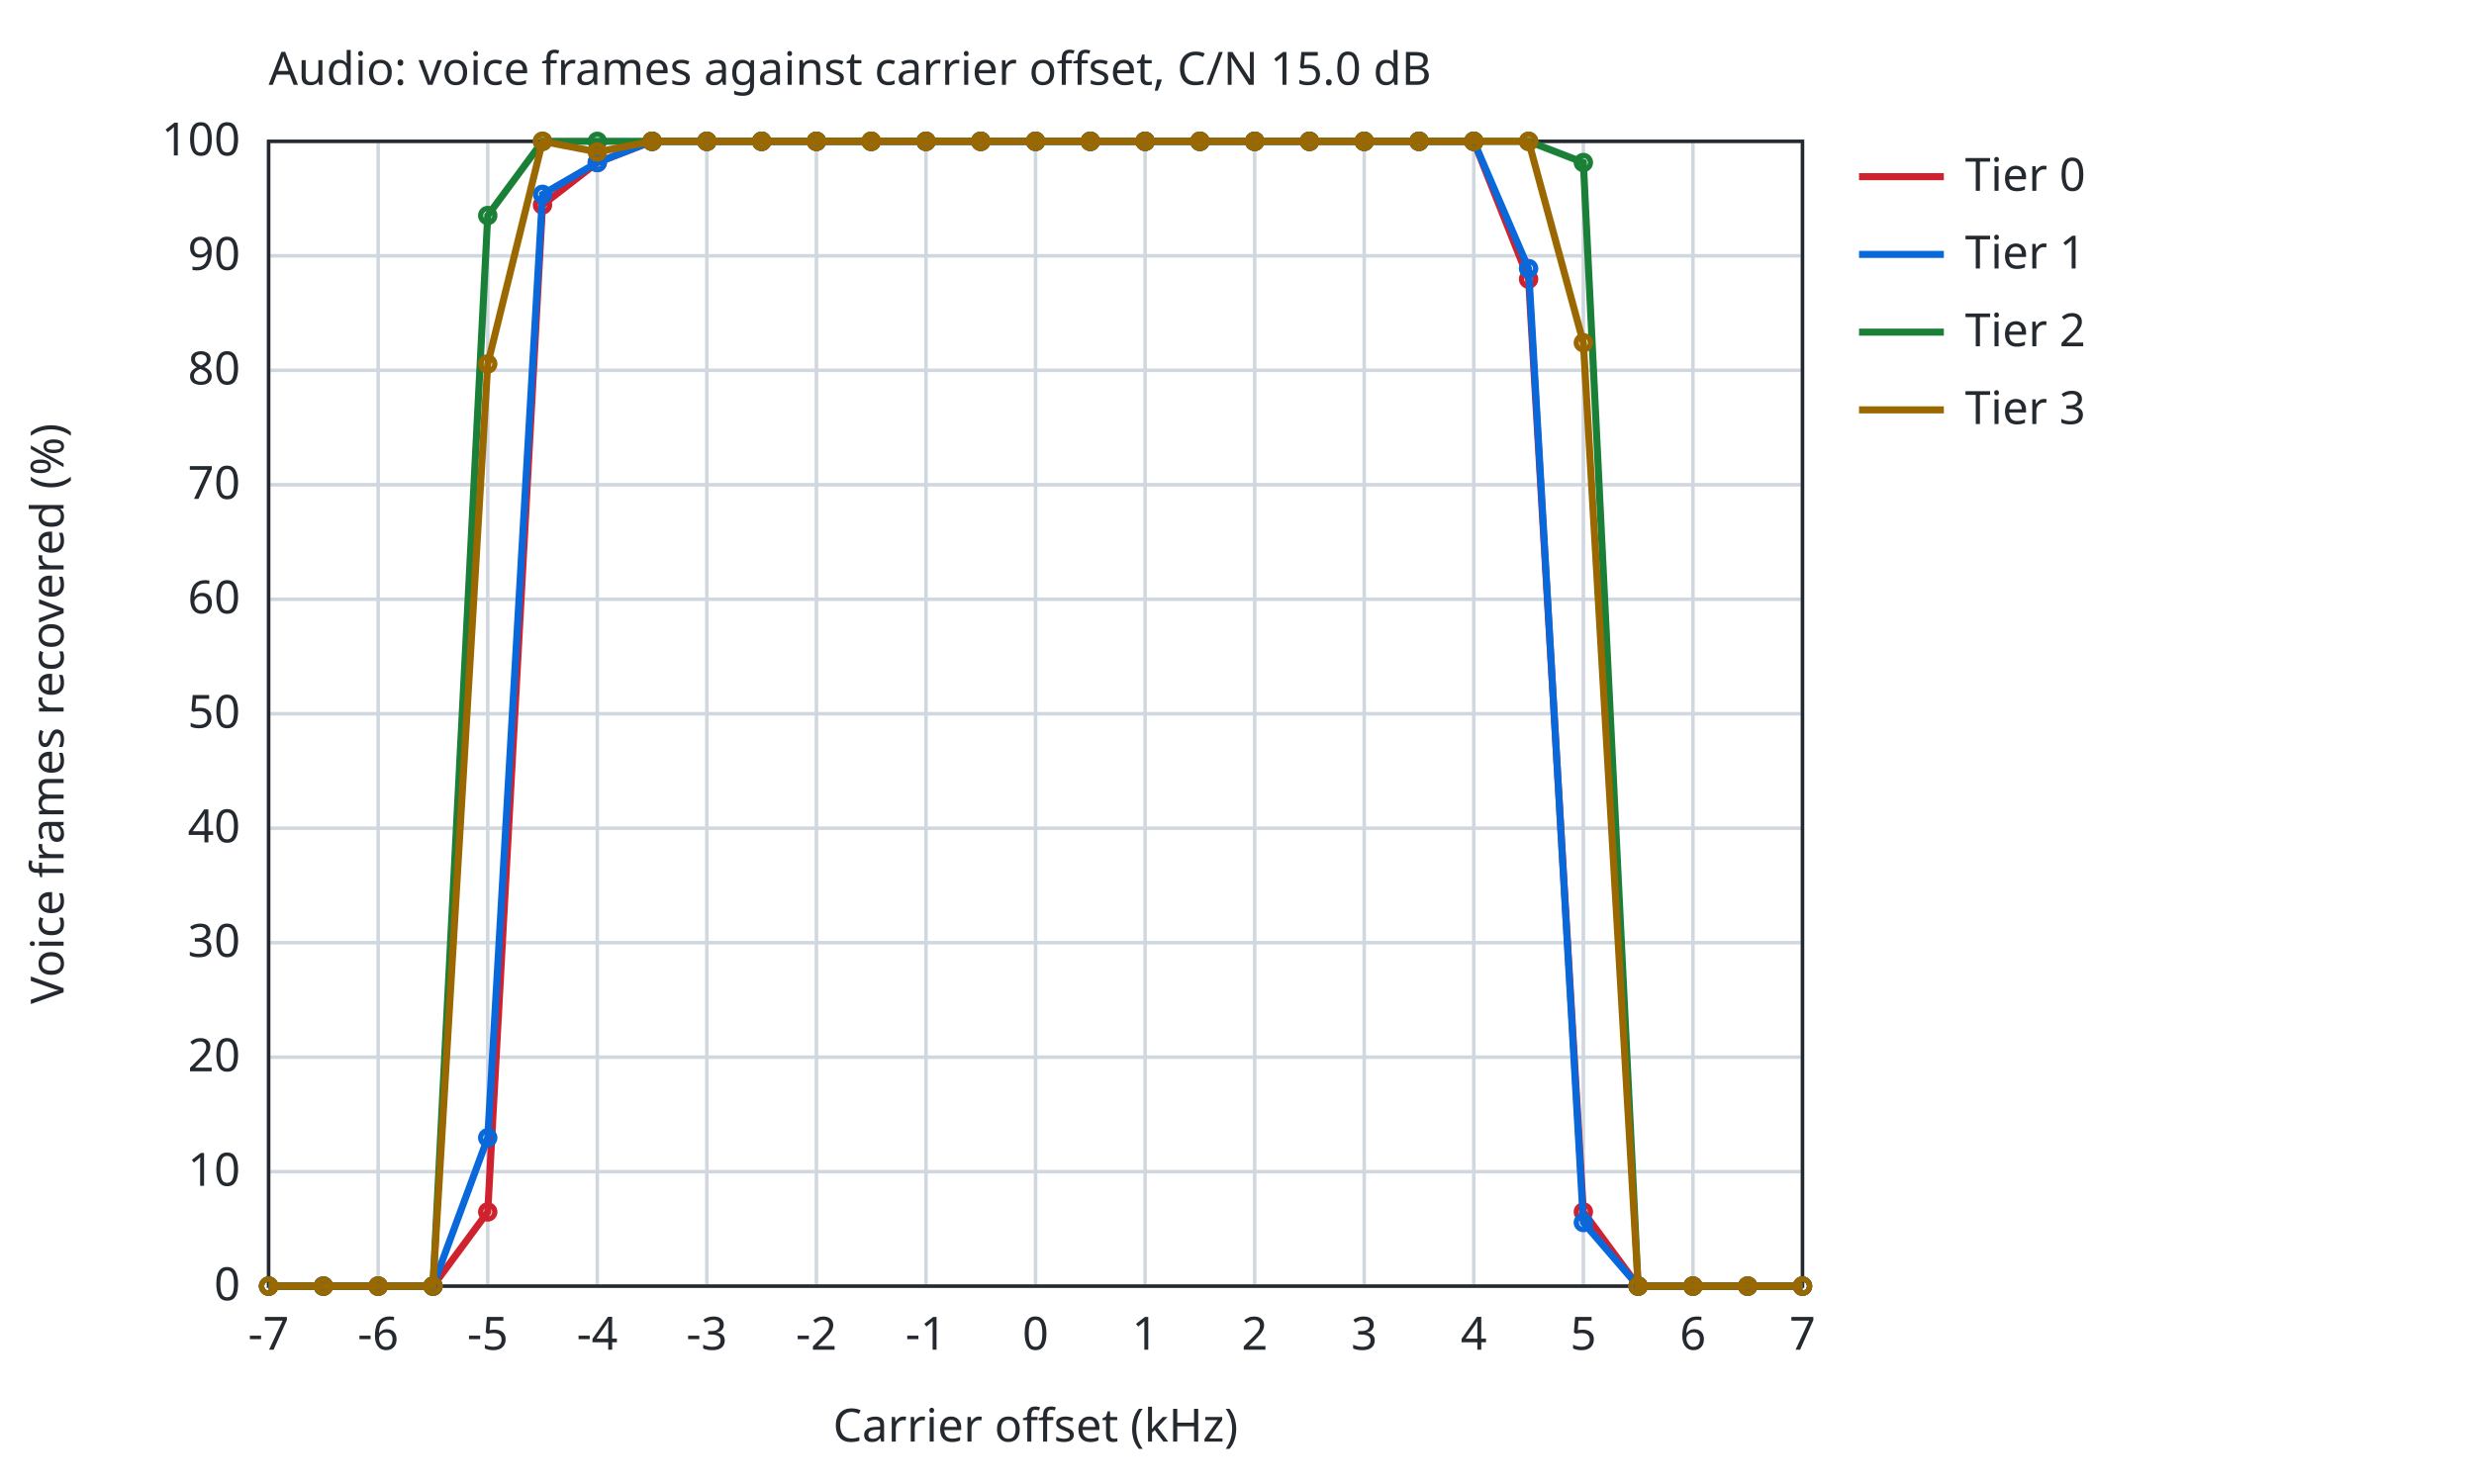
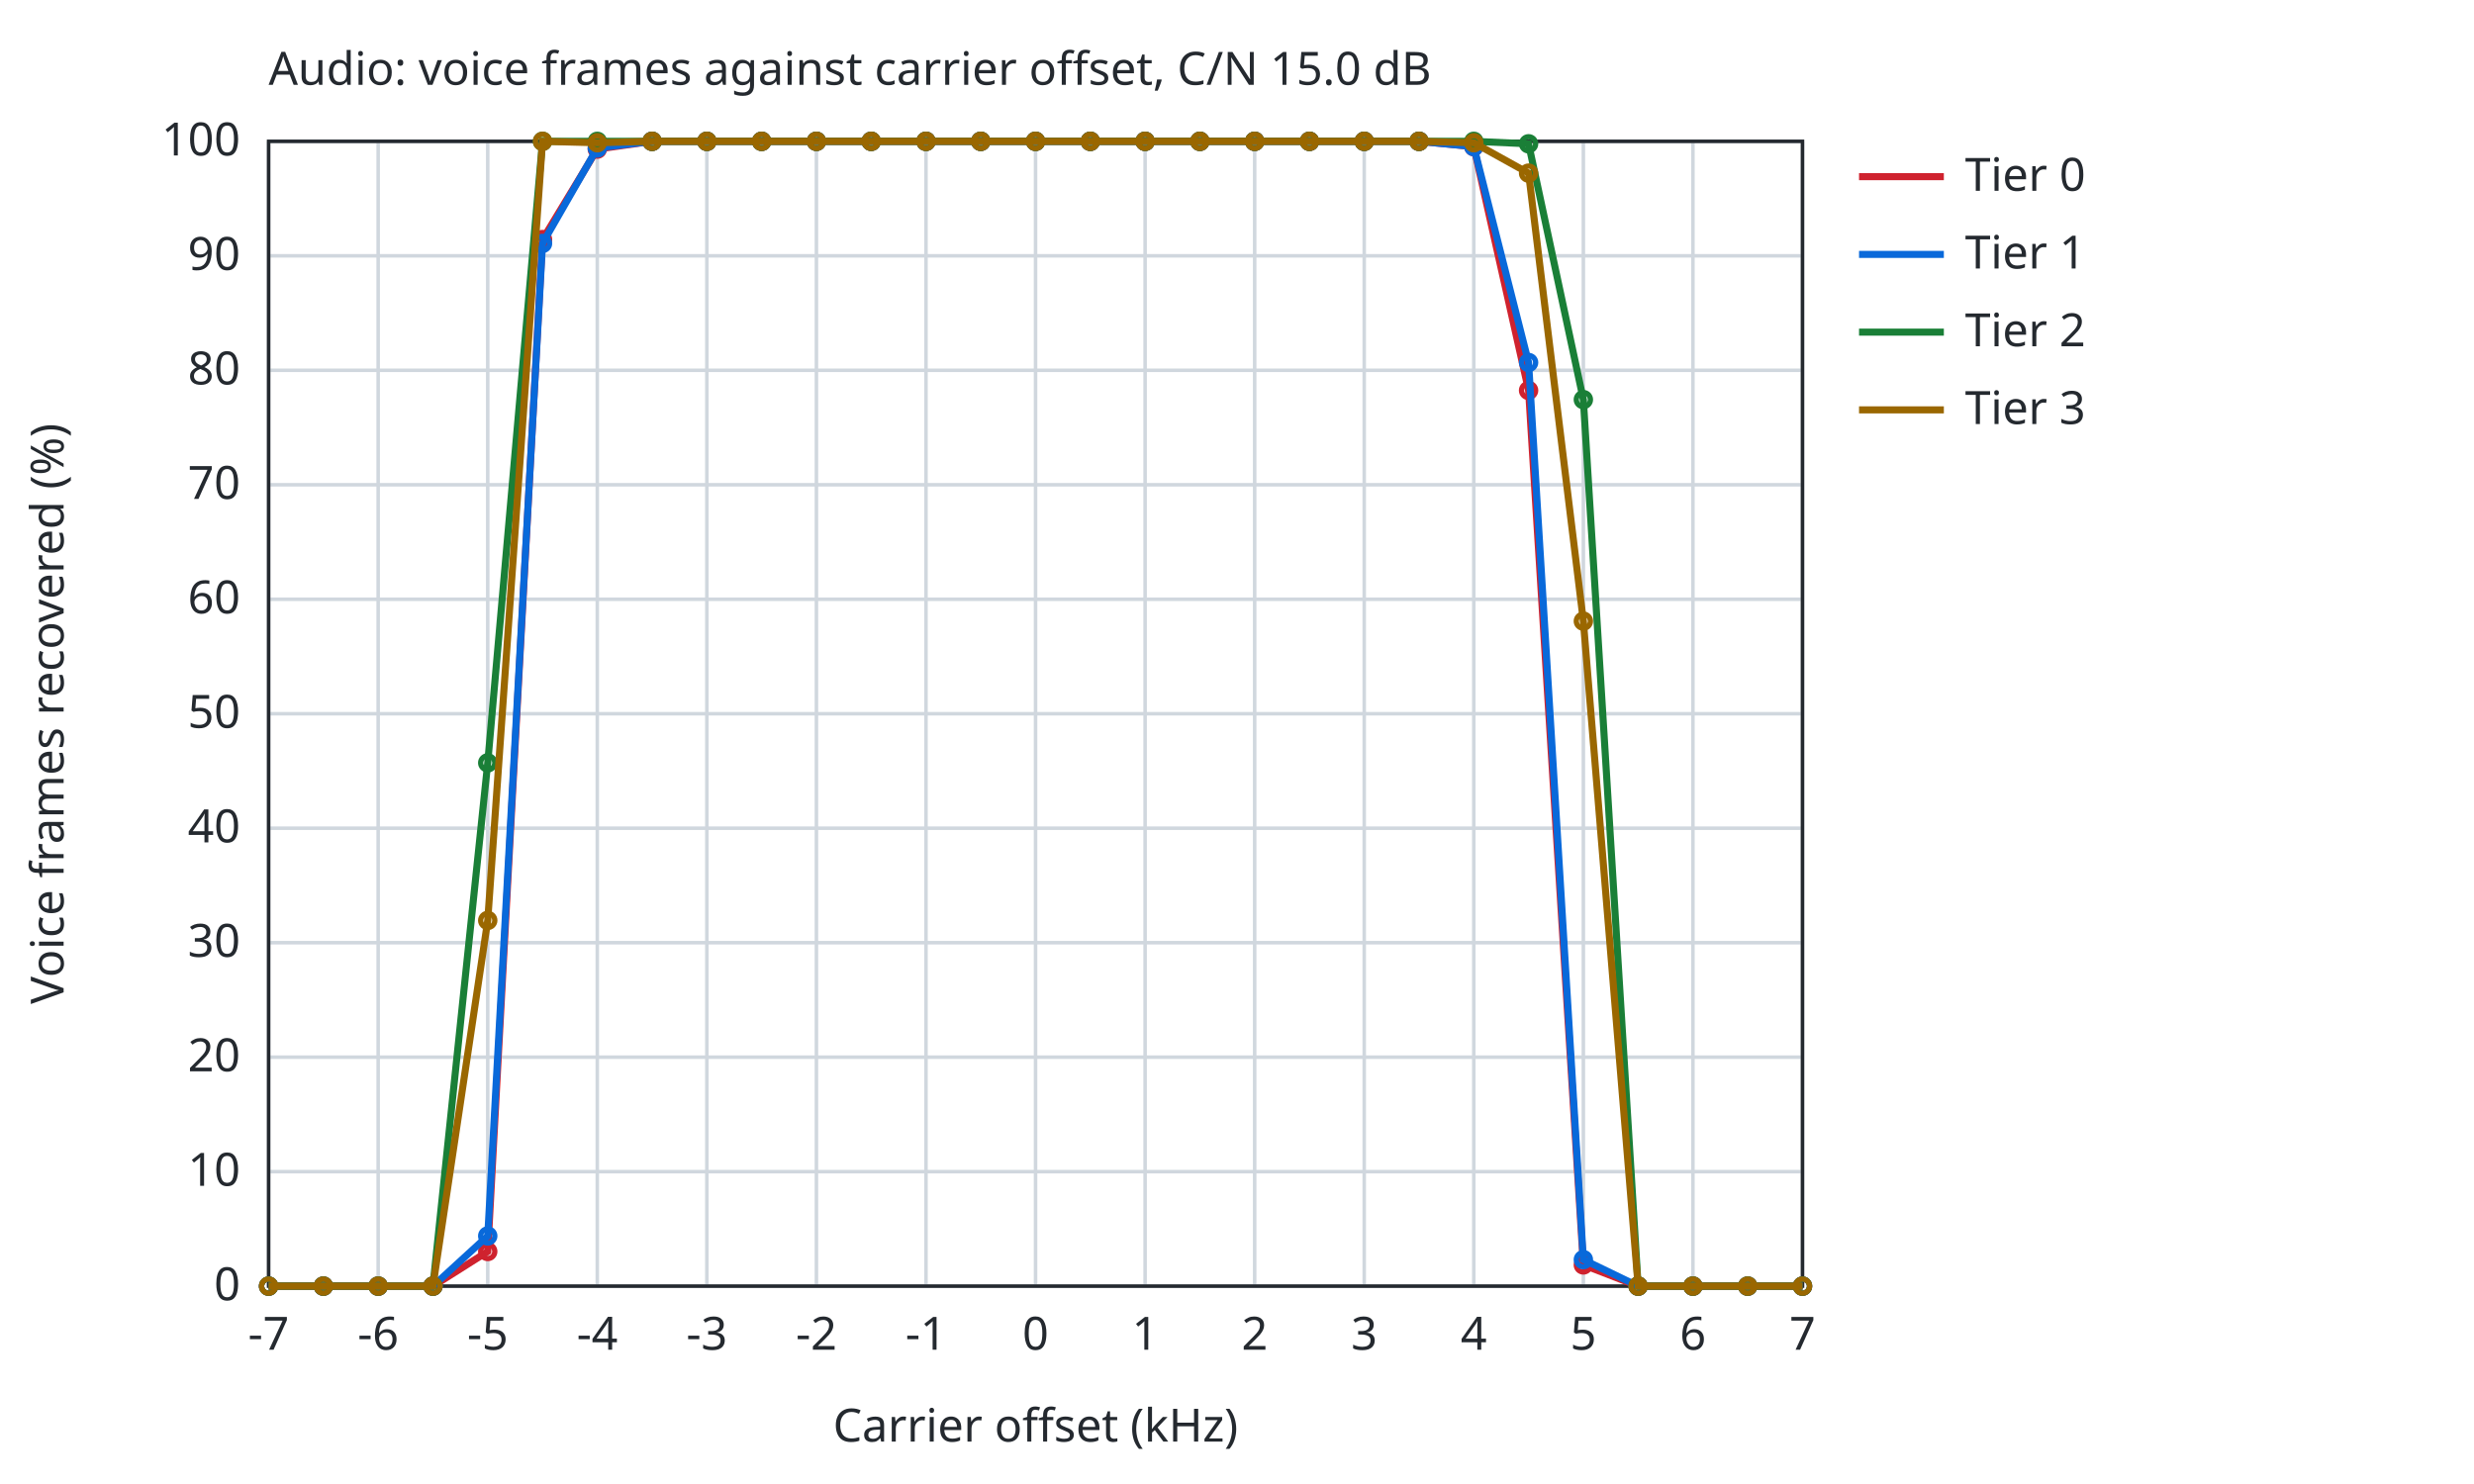
<svg xmlns="http://www.w3.org/2000/svg" width="700" height="420" viewBox="0 0 700 420">
  <style>text{font-family:sans-serif;font-size:13px;fill:#24292f}.bg{fill:#ffffff}.ax{stroke:#24292f;stroke-width:1;fill:none}.gr{stroke:#d0d7de;stroke-width:1}.mi{stroke:#eaeef2;stroke-width:1}.r0{stroke:#6e7781}.r1{stroke:#bc4c00}.r2{stroke:#8250df}.r3{stroke:#1a7f37}.r4{stroke:#9a6700}.s1{stroke:#cf222e}.s2{stroke:#0969da}.s3{stroke:#1a7f37}.s4{stroke:#9a6700}.f1{fill:#cf222e}.f2{fill:#0969da}.f3{fill:#1a7f37}.f4{fill:#9a6700}.l{fill:none;stroke-width:2}.p{fill:none;stroke-width:1.5}.e{fill:none;stroke-width:1;stroke-opacity:.25}@media (prefers-color-scheme:dark){text{fill:#e6edf3}.bg{fill:#0d1117}.ax{stroke:#8b949e}.gr{stroke:#30363d}.mi{stroke:#21262d}.r0{stroke:#8b949e}.r1{stroke:#f0883e}.r2{stroke:#d2a8ff}.r3{stroke:#3fb950}.r4{stroke:#d29922}.s1{stroke:#ff7b72}.s2{stroke:#58a6ff}.s3{stroke:#3fb950}.s4{stroke:#d29922}.f1{fill:#ff7b72}.f2{fill:#58a6ff}.f3{fill:#3fb950}.f4{fill:#d29922}}</style>
  <rect class="bg" width="100%" height="100%" />
  <text x="76.0" y="24">Audio: voice frames against carrier offset, C/N 15.0 dB</text>
  <line class="gr" x1="76.0" y1="364.0" x2="76.0" y2="40.0" />
  <text x="76.0" y="382.0" text-anchor="middle">-7</text>
  <line class="gr" x1="107.0" y1="364.0" x2="107.0" y2="40.0" />
  <text x="107.0" y="382.0" text-anchor="middle">-6</text>
  <line class="gr" x1="138.0" y1="364.0" x2="138.0" y2="40.0" />
  <text x="138.0" y="382.0" text-anchor="middle">-5</text>
  <line class="gr" x1="169.0" y1="364.0" x2="169.0" y2="40.0" />
  <text x="169.0" y="382.0" text-anchor="middle">-4</text>
  <line class="gr" x1="200.0" y1="364.0" x2="200.0" y2="40.0" />
  <text x="200.0" y="382.0" text-anchor="middle">-3</text>
  <line class="gr" x1="231.0" y1="364.0" x2="231.0" y2="40.0" />
  <text x="231.0" y="382.0" text-anchor="middle">-2</text>
  <line class="gr" x1="262.0" y1="364.0" x2="262.0" y2="40.0" />
  <text x="262.0" y="382.0" text-anchor="middle">-1</text>
  <line class="gr" x1="293.0" y1="364.0" x2="293.0" y2="40.0" />
  <text x="293.0" y="382.0" text-anchor="middle">0</text>
  <line class="gr" x1="324.0" y1="364.0" x2="324.0" y2="40.0" />
  <text x="324.0" y="382.0" text-anchor="middle">1</text>
  <line class="gr" x1="355.0" y1="364.0" x2="355.0" y2="40.0" />
  <text x="355.0" y="382.0" text-anchor="middle">2</text>
  <line class="gr" x1="386.0" y1="364.0" x2="386.0" y2="40.0" />
  <text x="386.0" y="382.0" text-anchor="middle">3</text>
  <line class="gr" x1="417.0" y1="364.0" x2="417.0" y2="40.0" />
  <text x="417.0" y="382.0" text-anchor="middle">4</text>
  <line class="gr" x1="448.0" y1="364.0" x2="448.0" y2="40.0" />
  <text x="448.0" y="382.0" text-anchor="middle">5</text>
  <line class="gr" x1="479.0" y1="364.0" x2="479.0" y2="40.0" />
  <text x="479.0" y="382.0" text-anchor="middle">6</text>
  <line class="gr" x1="510.0" y1="364.0" x2="510.0" y2="40.0" />
  <text x="510.0" y="382.0" text-anchor="middle">7</text>
  <line class="gr" x1="76.0" y1="364.0" x2="510.0" y2="364.0" />
  <text x="68.0" y="368.0" text-anchor="end">0</text>
  <line class="gr" x1="76.0" y1="331.6" x2="510.0" y2="331.6" />
  <text x="68.0" y="335.6" text-anchor="end">10</text>
  <line class="gr" x1="76.0" y1="299.2" x2="510.0" y2="299.2" />
  <text x="68.0" y="303.2" text-anchor="end">20</text>
  <line class="gr" x1="76.0" y1="266.8" x2="510.0" y2="266.8" />
  <text x="68.0" y="270.8" text-anchor="end">30</text>
  <line class="gr" x1="76.0" y1="234.4" x2="510.0" y2="234.4" />
  <text x="68.0" y="238.4" text-anchor="end">40</text>
  <line class="gr" x1="76.0" y1="202.0" x2="510.0" y2="202.0" />
  <text x="68.0" y="206.0" text-anchor="end">50</text>
  <line class="gr" x1="76.0" y1="169.6" x2="510.0" y2="169.6" />
  <text x="68.0" y="173.6" text-anchor="end">60</text>
  <line class="gr" x1="76.0" y1="137.2" x2="510.0" y2="137.2" />
  <text x="68.0" y="141.2" text-anchor="end">70</text>
  <line class="gr" x1="76.0" y1="104.8" x2="510.0" y2="104.8" />
  <text x="68.0" y="108.8" text-anchor="end">80</text>
  <line class="gr" x1="76.0" y1="72.4" x2="510.0" y2="72.4" />
  <text x="68.0" y="76.4" text-anchor="end">90</text>
  <line class="gr" x1="76.0" y1="40.0" x2="510.0" y2="40.0" />
  <text x="68.0" y="44.0" text-anchor="end">100</text>
  <rect class="ax" x="76.0" y="40.0" width="434.0" height="324.0" />
  <text x="293.0" y="408.0" text-anchor="middle">Carrier offset (kHz)</text>
  <text x="18" y="202.0" text-anchor="middle" transform="rotate(-90 18 202.0)">Voice frames recovered (%)</text>
-   <path class="l s1" d="M76.0,364.0 L91.5,364.0 L107.0,364.0 L122.5,364.0 L138.0,343.0 L153.5,58.0 L169.0,46.0 L184.5,40.0 L200.0,40.0 L215.5,40.0 L231.0,40.0 L246.5,40.0 L262.0,40.0 L277.5,40.0 L293.0,40.0 L308.5,40.0 L324.0,40.0 L339.5,40.0 L355.0,40.0 L370.5,40.0 L386.0,40.0 L401.5,40.0 L417.0,40.0 L432.5,79.0 L448.0,343.0 L463.5,364.0 L479.0,364.0 L494.5,364.0 L510.0,364.0" />
+   <path class="l s1" d="M76.0,364.0 L91.5,364.0 L107.0,364.0 L122.5,364.0 L138.0,354.2 L153.5,67.8 L169.0,42.2 L184.5,40.0 L200.0,40.0 L215.5,40.0 L231.0,40.0 L246.5,40.0 L262.0,40.0 L277.5,40.0 L293.0,40.0 L308.5,40.0 L324.0,40.0 L339.5,40.0 L355.0,40.0 L370.5,40.0 L386.0,40.0 L401.5,40.0 L417.0,41.5 L432.5,110.5 L448.0,358.0 L463.5,364.0 L479.0,364.0 L494.5,364.0 L510.0,364.0" />
  <circle class="p s1" cx="76.0" cy="364.0" r="2" />
  <circle class="p s1" cx="91.5" cy="364.0" r="2" />
  <circle class="p s1" cx="107.0" cy="364.0" r="2" />
  <circle class="p s1" cx="122.5" cy="364.0" r="2" />
-   <circle class="p s1" cx="138.0" cy="343.0" r="2" />
-   <circle class="p s1" cx="153.5" cy="58.0" r="2" />
-   <circle class="p s1" cx="169.0" cy="46.0" r="2" />
+   <circle class="p s1" cx="138.0" cy="354.2" r="2" />
+   <circle class="p s1" cx="153.5" cy="67.8" r="2" />
+   <circle class="p s1" cx="169.0" cy="42.2" r="2" />
  <circle class="p s1" cx="184.5" cy="40.0" r="2" />
  <circle class="p s1" cx="200.0" cy="40.0" r="2" />
  <circle class="p s1" cx="215.5" cy="40.0" r="2" />
  <circle class="p s1" cx="231.0" cy="40.0" r="2" />
  <circle class="p s1" cx="246.5" cy="40.0" r="2" />
  <circle class="p s1" cx="262.0" cy="40.0" r="2" />
  <circle class="p s1" cx="277.5" cy="40.0" r="2" />
  <circle class="p s1" cx="293.0" cy="40.0" r="2" />
  <circle class="p s1" cx="308.5" cy="40.0" r="2" />
  <circle class="p s1" cx="324.0" cy="40.0" r="2" />
  <circle class="p s1" cx="339.5" cy="40.0" r="2" />
  <circle class="p s1" cx="355.0" cy="40.0" r="2" />
  <circle class="p s1" cx="370.5" cy="40.0" r="2" />
  <circle class="p s1" cx="386.0" cy="40.0" r="2" />
  <circle class="p s1" cx="401.5" cy="40.0" r="2" />
-   <circle class="p s1" cx="417.0" cy="40.0" r="2" />
-   <circle class="p s1" cx="432.5" cy="79.0" r="2" />
-   <circle class="p s1" cx="448.0" cy="343.0" r="2" />
+   <circle class="p s1" cx="417.0" cy="41.5" r="2" />
+   <circle class="p s1" cx="432.5" cy="110.5" r="2" />
+   <circle class="p s1" cx="448.0" cy="358.0" r="2" />
  <circle class="p s1" cx="463.5" cy="364.0" r="2" />
  <circle class="p s1" cx="479.0" cy="364.0" r="2" />
  <circle class="p s1" cx="494.5" cy="364.0" r="2" />
  <circle class="p s1" cx="510.0" cy="364.0" r="2" />
  <line class="l s1" x1="526.0" y1="50.0" x2="550.0" y2="50.0" />
  <text x="556.0" y="54.0">Tier 0</text>
-   <path class="l s2" d="M76.0,364.0 L91.5,364.0 L107.0,364.0 L122.5,364.0 L138.0,322.0 L153.5,55.0 L169.0,46.0 L184.5,40.0 L200.0,40.0 L215.5,40.0 L231.0,40.0 L246.5,40.0 L262.0,40.0 L277.5,40.0 L293.0,40.0 L308.5,40.0 L324.0,40.0 L339.5,40.0 L355.0,40.0 L370.5,40.0 L386.0,40.0 L401.5,40.0 L417.0,40.0 L432.5,76.0 L448.0,346.0 L463.5,364.0 L479.0,364.0 L494.5,364.0 L510.0,364.0" />
+   <path class="l s2" d="M76.0,364.0 L91.5,364.0 L107.0,364.0 L122.5,364.0 L138.0,349.8 L153.5,68.9 L169.0,41.9 L184.5,40.0 L200.0,40.0 L215.5,40.0 L231.0,40.0 L246.5,40.0 L262.0,40.0 L277.5,40.0 L293.0,40.0 L308.5,40.0 L324.0,40.0 L339.5,40.0 L355.0,40.0 L370.5,40.0 L386.0,40.0 L401.5,40.0 L417.0,41.5 L432.5,102.6 L448.0,356.5 L463.5,364.0 L479.0,364.0 L494.5,364.0 L510.0,364.0" />
  <circle class="p s2" cx="76.0" cy="364.0" r="2" />
  <circle class="p s2" cx="91.5" cy="364.0" r="2" />
  <circle class="p s2" cx="107.0" cy="364.0" r="2" />
  <circle class="p s2" cx="122.5" cy="364.0" r="2" />
-   <circle class="p s2" cx="138.0" cy="322.0" r="2" />
-   <circle class="p s2" cx="153.5" cy="55.0" r="2" />
-   <circle class="p s2" cx="169.0" cy="46.0" r="2" />
+   <circle class="p s2" cx="138.0" cy="349.8" r="2" />
+   <circle class="p s2" cx="153.5" cy="68.9" r="2" />
+   <circle class="p s2" cx="169.0" cy="41.9" r="2" />
  <circle class="p s2" cx="184.5" cy="40.0" r="2" />
  <circle class="p s2" cx="200.0" cy="40.0" r="2" />
  <circle class="p s2" cx="215.5" cy="40.0" r="2" />
  <circle class="p s2" cx="231.0" cy="40.0" r="2" />
  <circle class="p s2" cx="246.5" cy="40.0" r="2" />
  <circle class="p s2" cx="262.0" cy="40.0" r="2" />
  <circle class="p s2" cx="277.5" cy="40.0" r="2" />
  <circle class="p s2" cx="293.0" cy="40.0" r="2" />
  <circle class="p s2" cx="308.5" cy="40.0" r="2" />
  <circle class="p s2" cx="324.0" cy="40.0" r="2" />
  <circle class="p s2" cx="339.5" cy="40.0" r="2" />
  <circle class="p s2" cx="355.0" cy="40.0" r="2" />
  <circle class="p s2" cx="370.5" cy="40.0" r="2" />
  <circle class="p s2" cx="386.0" cy="40.0" r="2" />
  <circle class="p s2" cx="401.5" cy="40.0" r="2" />
-   <circle class="p s2" cx="417.0" cy="40.0" r="2" />
-   <circle class="p s2" cx="432.5" cy="76.0" r="2" />
-   <circle class="p s2" cx="448.0" cy="346.0" r="2" />
+   <circle class="p s2" cx="417.0" cy="41.5" r="2" />
+   <circle class="p s2" cx="432.5" cy="102.6" r="2" />
+   <circle class="p s2" cx="448.0" cy="356.5" r="2" />
  <circle class="p s2" cx="463.5" cy="364.0" r="2" />
  <circle class="p s2" cx="479.0" cy="364.0" r="2" />
  <circle class="p s2" cx="494.5" cy="364.0" r="2" />
  <circle class="p s2" cx="510.0" cy="364.0" r="2" />
  <line class="l s2" x1="526.0" y1="72.0" x2="550.0" y2="72.0" />
  <text x="556.0" y="76.0">Tier 1</text>
-   <path class="l s3" d="M76.0,364.0 L91.5,364.0 L107.0,364.0 L122.5,364.0 L138.0,61.0 L153.5,40.0 L169.0,40.0 L184.5,40.0 L200.0,40.0 L215.5,40.0 L231.0,40.0 L246.5,40.0 L262.0,40.0 L277.5,40.0 L293.0,40.0 L308.5,40.0 L324.0,40.0 L339.5,40.0 L355.0,40.0 L370.5,40.0 L386.0,40.0 L401.5,40.0 L417.0,40.0 L432.5,40.0 L448.0,46.0 L463.5,364.0 L479.0,364.0 L494.5,364.0 L510.0,364.0" />
+   <path class="l s3" d="M76.0,364.0 L91.5,364.0 L107.0,364.0 L122.5,364.0 L138.0,215.9 L153.5,40.0 L169.0,40.0 L184.5,40.0 L200.0,40.0 L215.5,40.0 L231.0,40.0 L246.5,40.0 L262.0,40.0 L277.5,40.0 L293.0,40.0 L308.5,40.0 L324.0,40.0 L339.5,40.0 L355.0,40.0 L370.5,40.0 L386.0,40.0 L401.5,40.0 L417.0,40.0 L432.5,40.7 L448.0,113.1 L463.5,364.0 L479.0,364.0 L494.5,364.0 L510.0,364.0" />
  <circle class="p s3" cx="76.0" cy="364.0" r="2" />
  <circle class="p s3" cx="91.5" cy="364.0" r="2" />
  <circle class="p s3" cx="107.0" cy="364.0" r="2" />
  <circle class="p s3" cx="122.5" cy="364.0" r="2" />
-   <circle class="p s3" cx="138.0" cy="61.0" r="2" />
+   <circle class="p s3" cx="138.0" cy="215.9" r="2" />
  <circle class="p s3" cx="153.5" cy="40.0" r="2" />
  <circle class="p s3" cx="169.0" cy="40.0" r="2" />
  <circle class="p s3" cx="184.5" cy="40.0" r="2" />
  <circle class="p s3" cx="200.0" cy="40.0" r="2" />
  <circle class="p s3" cx="215.5" cy="40.0" r="2" />
  <circle class="p s3" cx="231.0" cy="40.0" r="2" />
  <circle class="p s3" cx="246.5" cy="40.0" r="2" />
  <circle class="p s3" cx="262.0" cy="40.0" r="2" />
  <circle class="p s3" cx="277.5" cy="40.0" r="2" />
  <circle class="p s3" cx="293.0" cy="40.0" r="2" />
  <circle class="p s3" cx="308.5" cy="40.0" r="2" />
  <circle class="p s3" cx="324.0" cy="40.0" r="2" />
  <circle class="p s3" cx="339.5" cy="40.0" r="2" />
  <circle class="p s3" cx="355.0" cy="40.0" r="2" />
  <circle class="p s3" cx="370.5" cy="40.0" r="2" />
  <circle class="p s3" cx="386.0" cy="40.0" r="2" />
  <circle class="p s3" cx="401.5" cy="40.0" r="2" />
  <circle class="p s3" cx="417.0" cy="40.0" r="2" />
-   <circle class="p s3" cx="432.5" cy="40.0" r="2" />
-   <circle class="p s3" cx="448.0" cy="46.0" r="2" />
+   <circle class="p s3" cx="432.5" cy="40.7" r="2" />
+   <circle class="p s3" cx="448.0" cy="113.1" r="2" />
  <circle class="p s3" cx="463.5" cy="364.0" r="2" />
  <circle class="p s3" cx="479.0" cy="364.0" r="2" />
  <circle class="p s3" cx="494.5" cy="364.0" r="2" />
  <circle class="p s3" cx="510.0" cy="364.0" r="2" />
  <line class="l s3" x1="526.0" y1="94.0" x2="550.0" y2="94.0" />
  <text x="556.0" y="98.0">Tier 2</text>
-   <path class="l s4" d="M76.0,364.0 L91.5,364.0 L107.0,364.0 L122.5,364.0 L138.0,103.0 L153.5,40.0 L169.0,43.0 L184.5,40.0 L200.0,40.0 L215.5,40.0 L231.0,40.0 L246.5,40.0 L262.0,40.0 L277.5,40.0 L293.0,40.0 L308.5,40.0 L324.0,40.0 L339.5,40.0 L355.0,40.0 L370.5,40.0 L386.0,40.0 L401.5,40.0 L417.0,40.0 L432.5,40.0 L448.0,97.0 L463.5,364.0 L479.0,364.0 L494.5,364.0 L510.0,364.0" />
+   <path class="l s4" d="M76.0,364.0 L91.5,364.0 L107.0,364.0 L122.5,364.0 L138.0,260.5 L153.5,40.0 L169.0,40.4 L184.5,40.0 L200.0,40.0 L215.5,40.0 L231.0,40.0 L246.5,40.0 L262.0,40.0 L277.5,40.0 L293.0,40.0 L308.5,40.0 L324.0,40.0 L339.5,40.0 L355.0,40.0 L370.5,40.0 L386.0,40.0 L401.5,40.0 L417.0,40.4 L432.5,49.0 L448.0,175.8 L463.5,364.0 L479.0,364.0 L494.5,364.0 L510.0,364.0" />
  <circle class="p s4" cx="76.0" cy="364.0" r="2" />
  <circle class="p s4" cx="91.5" cy="364.0" r="2" />
  <circle class="p s4" cx="107.0" cy="364.0" r="2" />
  <circle class="p s4" cx="122.5" cy="364.0" r="2" />
-   <circle class="p s4" cx="138.0" cy="103.0" r="2" />
+   <circle class="p s4" cx="138.0" cy="260.5" r="2" />
  <circle class="p s4" cx="153.5" cy="40.0" r="2" />
-   <circle class="p s4" cx="169.0" cy="43.0" r="2" />
+   <circle class="p s4" cx="169.0" cy="40.4" r="2" />
  <circle class="p s4" cx="184.5" cy="40.0" r="2" />
  <circle class="p s4" cx="200.0" cy="40.0" r="2" />
  <circle class="p s4" cx="215.5" cy="40.0" r="2" />
  <circle class="p s4" cx="231.0" cy="40.0" r="2" />
  <circle class="p s4" cx="246.5" cy="40.0" r="2" />
  <circle class="p s4" cx="262.0" cy="40.0" r="2" />
  <circle class="p s4" cx="277.5" cy="40.0" r="2" />
  <circle class="p s4" cx="293.0" cy="40.0" r="2" />
  <circle class="p s4" cx="308.5" cy="40.0" r="2" />
  <circle class="p s4" cx="324.0" cy="40.0" r="2" />
  <circle class="p s4" cx="339.5" cy="40.0" r="2" />
  <circle class="p s4" cx="355.0" cy="40.0" r="2" />
  <circle class="p s4" cx="370.5" cy="40.0" r="2" />
  <circle class="p s4" cx="386.0" cy="40.0" r="2" />
  <circle class="p s4" cx="401.5" cy="40.0" r="2" />
-   <circle class="p s4" cx="417.0" cy="40.0" r="2" />
-   <circle class="p s4" cx="432.5" cy="40.0" r="2" />
-   <circle class="p s4" cx="448.0" cy="97.0" r="2" />
+   <circle class="p s4" cx="417.0" cy="40.4" r="2" />
+   <circle class="p s4" cx="432.5" cy="49.0" r="2" />
+   <circle class="p s4" cx="448.0" cy="175.8" r="2" />
  <circle class="p s4" cx="463.5" cy="364.0" r="2" />
  <circle class="p s4" cx="479.0" cy="364.0" r="2" />
  <circle class="p s4" cx="494.5" cy="364.0" r="2" />
  <circle class="p s4" cx="510.0" cy="364.0" r="2" />
  <line class="l s4" x1="526.0" y1="116.0" x2="550.0" y2="116.0" />
  <text x="556.0" y="120.0">Tier 3</text>
</svg>
